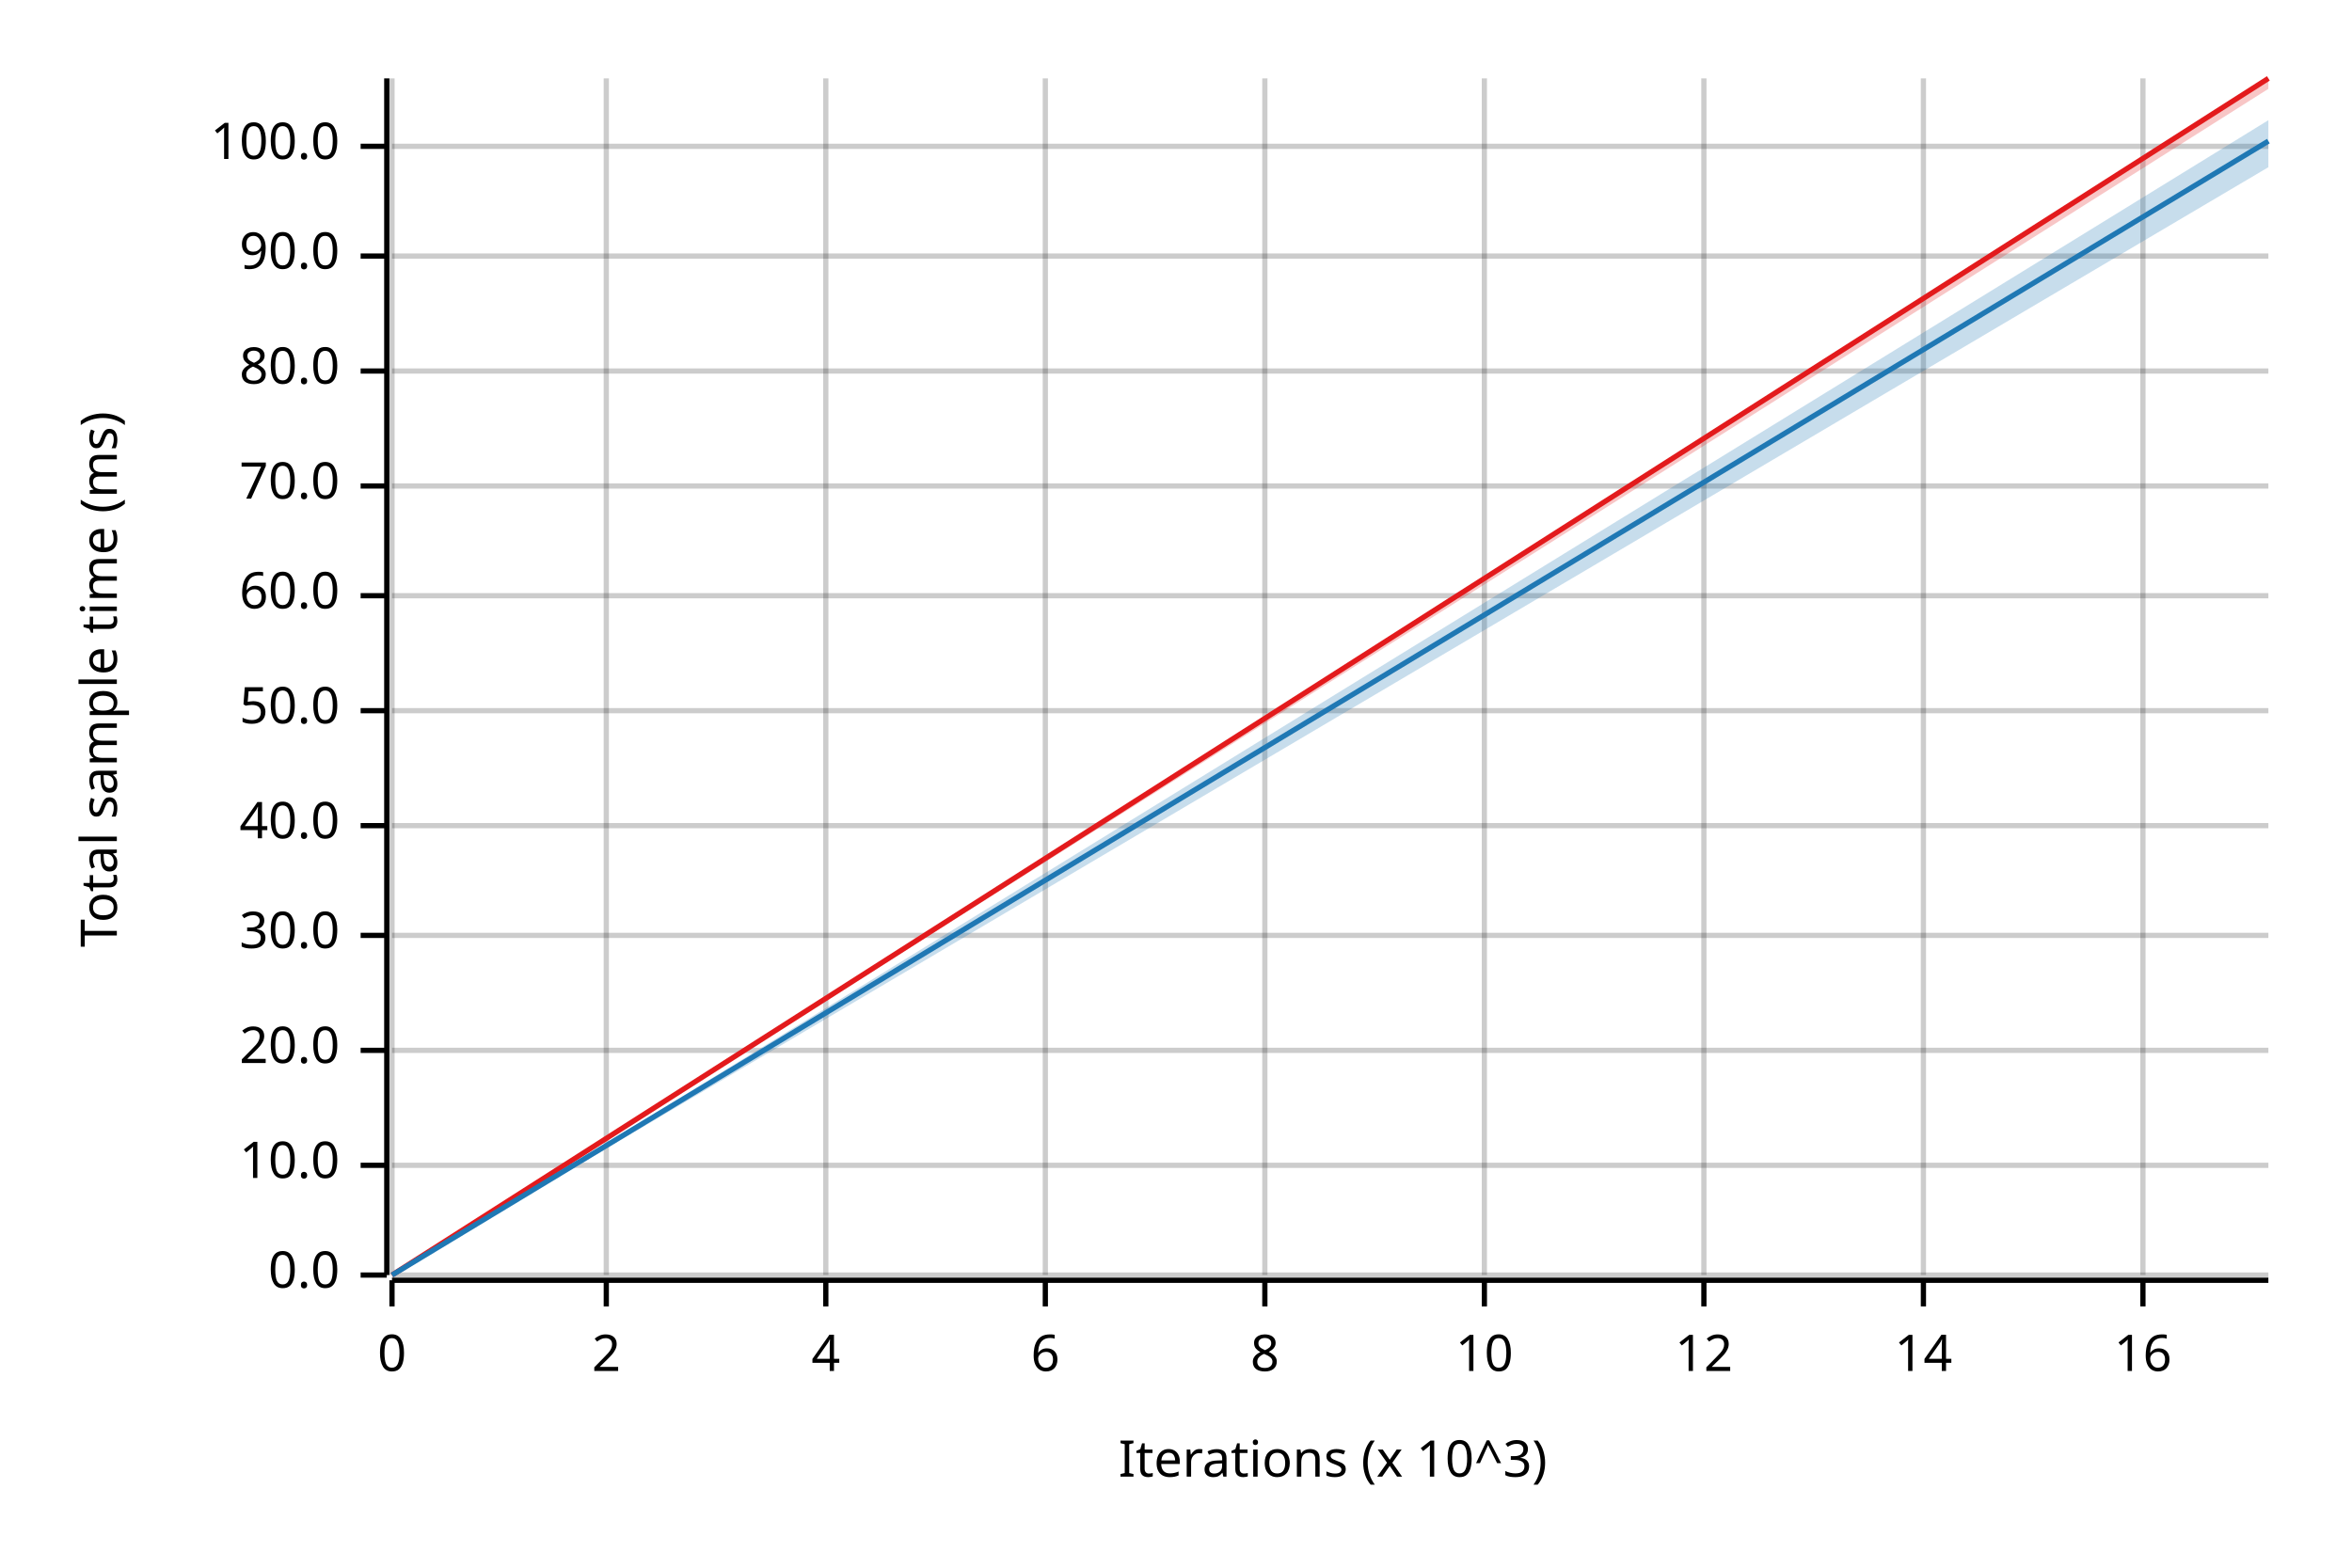
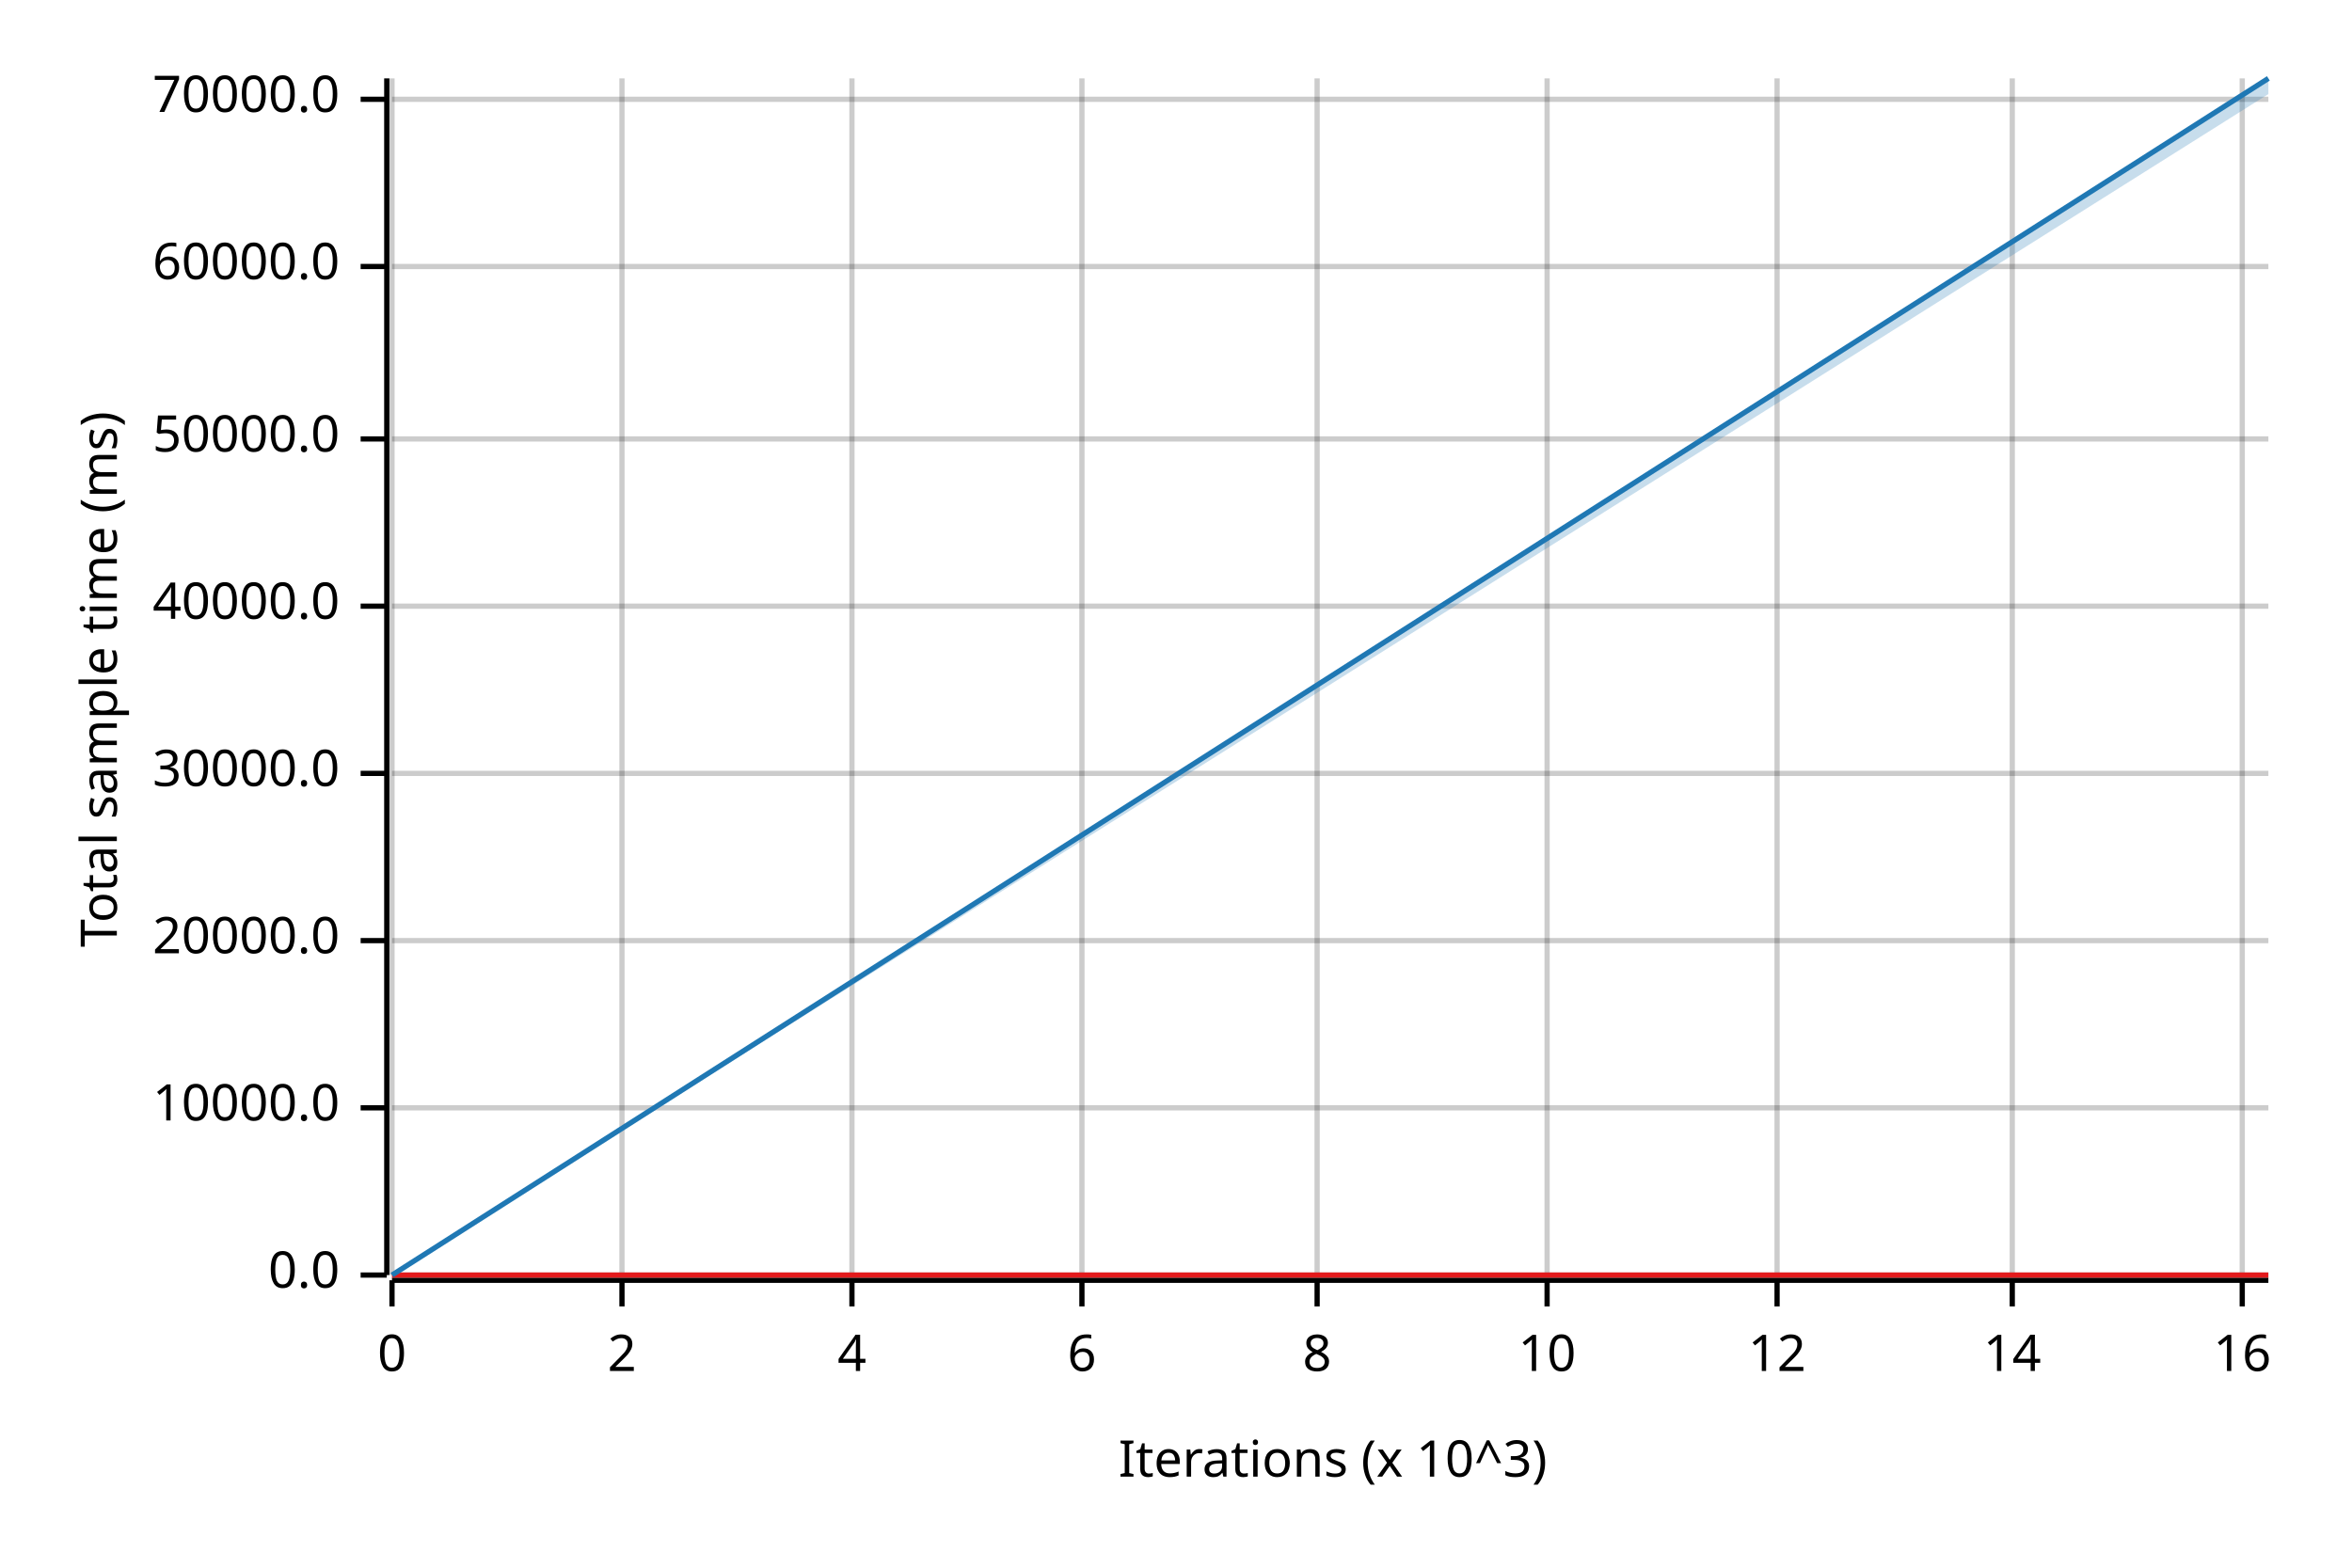
<svg xmlns="http://www.w3.org/2000/svg" width="450" height="300" viewBox="0 0 450 300">
  <text x="15" y="130" dy="0.76em" text-anchor="middle" font-family="sans-serif" font-size="9.677" opacity="1" fill="#000000" transform="rotate(270, 15, 130)">
Total sample time (ms)
</text>
  <text x="255" y="285" dy="-0.5ex" text-anchor="middle" font-family="sans-serif" font-size="9.677" opacity="1" fill="#000000">
Iterations (x 10^3)
</text>
  <line opacity="0.2" stroke="#000000" stroke-width="1" x1="75" y1="244" x2="75" y2="15" />
-   <line opacity="0.2" stroke="#000000" stroke-width="1" x1="116" y1="244" x2="116" y2="15" />
-   <line opacity="0.2" stroke="#000000" stroke-width="1" x1="158" y1="244" x2="158" y2="15" />
-   <line opacity="0.2" stroke="#000000" stroke-width="1" x1="200" y1="244" x2="200" y2="15" />
-   <line opacity="0.2" stroke="#000000" stroke-width="1" x1="242" y1="244" x2="242" y2="15" />
-   <line opacity="0.2" stroke="#000000" stroke-width="1" x1="284" y1="244" x2="284" y2="15" />
-   <line opacity="0.2" stroke="#000000" stroke-width="1" x1="326" y1="244" x2="326" y2="15" />
-   <line opacity="0.2" stroke="#000000" stroke-width="1" x1="368" y1="244" x2="368" y2="15" />
-   <line opacity="0.2" stroke="#000000" stroke-width="1" x1="410" y1="244" x2="410" y2="15" />
+   <line opacity="0.2" stroke="#000000" stroke-width="1" x1="119" y1="244" x2="119" y2="15" />
+   <line opacity="0.2" stroke="#000000" stroke-width="1" x1="163" y1="244" x2="163" y2="15" />
+   <line opacity="0.2" stroke="#000000" stroke-width="1" x1="207" y1="244" x2="207" y2="15" />
+   <line opacity="0.2" stroke="#000000" stroke-width="1" x1="252" y1="244" x2="252" y2="15" />
+   <line opacity="0.2" stroke="#000000" stroke-width="1" x1="296" y1="244" x2="296" y2="15" />
+   <line opacity="0.2" stroke="#000000" stroke-width="1" x1="340" y1="244" x2="340" y2="15" />
+   <line opacity="0.2" stroke="#000000" stroke-width="1" x1="385" y1="244" x2="385" y2="15" />
+   <line opacity="0.2" stroke="#000000" stroke-width="1" x1="429" y1="244" x2="429" y2="15" />
  <line opacity="0.2" stroke="#000000" stroke-width="1" x1="75" y1="244" x2="434" y2="244" />
-   <line opacity="0.2" stroke="#000000" stroke-width="1" x1="75" y1="223" x2="434" y2="223" />
-   <line opacity="0.2" stroke="#000000" stroke-width="1" x1="75" y1="201" x2="434" y2="201" />
-   <line opacity="0.2" stroke="#000000" stroke-width="1" x1="75" y1="179" x2="434" y2="179" />
-   <line opacity="0.2" stroke="#000000" stroke-width="1" x1="75" y1="158" x2="434" y2="158" />
-   <line opacity="0.2" stroke="#000000" stroke-width="1" x1="75" y1="136" x2="434" y2="136" />
-   <line opacity="0.2" stroke="#000000" stroke-width="1" x1="75" y1="114" x2="434" y2="114" />
-   <line opacity="0.2" stroke="#000000" stroke-width="1" x1="75" y1="93" x2="434" y2="93" />
-   <line opacity="0.2" stroke="#000000" stroke-width="1" x1="75" y1="71" x2="434" y2="71" />
-   <line opacity="0.2" stroke="#000000" stroke-width="1" x1="75" y1="49" x2="434" y2="49" />
-   <line opacity="0.2" stroke="#000000" stroke-width="1" x1="75" y1="28" x2="434" y2="28" />
+   <line opacity="0.2" stroke="#000000" stroke-width="1" x1="75" y1="212" x2="434" y2="212" />
+   <line opacity="0.2" stroke="#000000" stroke-width="1" x1="75" y1="180" x2="434" y2="180" />
+   <line opacity="0.2" stroke="#000000" stroke-width="1" x1="75" y1="148" x2="434" y2="148" />
+   <line opacity="0.2" stroke="#000000" stroke-width="1" x1="75" y1="116" x2="434" y2="116" />
+   <line opacity="0.2" stroke="#000000" stroke-width="1" x1="75" y1="84" x2="434" y2="84" />
+   <line opacity="0.2" stroke="#000000" stroke-width="1" x1="75" y1="51" x2="434" y2="51" />
+   <line opacity="0.2" stroke="#000000" stroke-width="1" x1="75" y1="19" x2="434" y2="19" />
  <polyline fill="none" opacity="1" stroke="#000000" stroke-width="1" points="74,15 74,244 " />
  <text x="65" y="244" dy="0.5ex" text-anchor="end" font-family="sans-serif" font-size="9.677" opacity="1" fill="#000000">
0.0
</text>
  <polyline fill="none" opacity="1" stroke="#000000" stroke-width="1" points="69,244 74,244 " />
-   <text x="65" y="223" dy="0.5ex" text-anchor="end" font-family="sans-serif" font-size="9.677" opacity="1" fill="#000000">
- 10.0
+   <text x="65" y="212" dy="0.5ex" text-anchor="end" font-family="sans-serif" font-size="9.677" opacity="1" fill="#000000">
+ 10000.0
</text>
-   <polyline fill="none" opacity="1" stroke="#000000" stroke-width="1" points="69,223 74,223 " />
-   <text x="65" y="201" dy="0.5ex" text-anchor="end" font-family="sans-serif" font-size="9.677" opacity="1" fill="#000000">
- 20.0
+   <polyline fill="none" opacity="1" stroke="#000000" stroke-width="1" points="69,212 74,212 " />
+   <text x="65" y="180" dy="0.5ex" text-anchor="end" font-family="sans-serif" font-size="9.677" opacity="1" fill="#000000">
+ 20000.0
</text>
-   <polyline fill="none" opacity="1" stroke="#000000" stroke-width="1" points="69,201 74,201 " />
-   <text x="65" y="179" dy="0.5ex" text-anchor="end" font-family="sans-serif" font-size="9.677" opacity="1" fill="#000000">
- 30.0
+   <polyline fill="none" opacity="1" stroke="#000000" stroke-width="1" points="69,180 74,180 " />
+   <text x="65" y="148" dy="0.5ex" text-anchor="end" font-family="sans-serif" font-size="9.677" opacity="1" fill="#000000">
+ 30000.0
</text>
-   <polyline fill="none" opacity="1" stroke="#000000" stroke-width="1" points="69,179 74,179 " />
-   <text x="65" y="158" dy="0.5ex" text-anchor="end" font-family="sans-serif" font-size="9.677" opacity="1" fill="#000000">
- 40.0
+   <polyline fill="none" opacity="1" stroke="#000000" stroke-width="1" points="69,148 74,148 " />
+   <text x="65" y="116" dy="0.5ex" text-anchor="end" font-family="sans-serif" font-size="9.677" opacity="1" fill="#000000">
+ 40000.0
</text>
-   <polyline fill="none" opacity="1" stroke="#000000" stroke-width="1" points="69,158 74,158 " />
-   <text x="65" y="136" dy="0.5ex" text-anchor="end" font-family="sans-serif" font-size="9.677" opacity="1" fill="#000000">
- 50.0
+   <polyline fill="none" opacity="1" stroke="#000000" stroke-width="1" points="69,116 74,116 " />
+   <text x="65" y="84" dy="0.5ex" text-anchor="end" font-family="sans-serif" font-size="9.677" opacity="1" fill="#000000">
+ 50000.0
</text>
-   <polyline fill="none" opacity="1" stroke="#000000" stroke-width="1" points="69,136 74,136 " />
-   <text x="65" y="114" dy="0.5ex" text-anchor="end" font-family="sans-serif" font-size="9.677" opacity="1" fill="#000000">
- 60.0
+   <polyline fill="none" opacity="1" stroke="#000000" stroke-width="1" points="69,84 74,84 " />
+   <text x="65" y="51" dy="0.5ex" text-anchor="end" font-family="sans-serif" font-size="9.677" opacity="1" fill="#000000">
+ 60000.0
</text>
-   <polyline fill="none" opacity="1" stroke="#000000" stroke-width="1" points="69,114 74,114 " />
-   <text x="65" y="93" dy="0.5ex" text-anchor="end" font-family="sans-serif" font-size="9.677" opacity="1" fill="#000000">
- 70.0
+   <polyline fill="none" opacity="1" stroke="#000000" stroke-width="1" points="69,51 74,51 " />
+   <text x="65" y="19" dy="0.5ex" text-anchor="end" font-family="sans-serif" font-size="9.677" opacity="1" fill="#000000">
+ 70000.0
</text>
-   <polyline fill="none" opacity="1" stroke="#000000" stroke-width="1" points="69,93 74,93 " />
-   <text x="65" y="71" dy="0.5ex" text-anchor="end" font-family="sans-serif" font-size="9.677" opacity="1" fill="#000000">
- 80.0
- </text>
-   <polyline fill="none" opacity="1" stroke="#000000" stroke-width="1" points="69,71 74,71 " />
-   <text x="65" y="49" dy="0.5ex" text-anchor="end" font-family="sans-serif" font-size="9.677" opacity="1" fill="#000000">
- 90.0
- </text>
-   <polyline fill="none" opacity="1" stroke="#000000" stroke-width="1" points="69,49 74,49 " />
-   <text x="65" y="28" dy="0.5ex" text-anchor="end" font-family="sans-serif" font-size="9.677" opacity="1" fill="#000000">
- 100.0
- </text>
-   <polyline fill="none" opacity="1" stroke="#000000" stroke-width="1" points="69,28 74,28 " />
+   <polyline fill="none" opacity="1" stroke="#000000" stroke-width="1" points="69,19 74,19 " />
  <polyline fill="none" opacity="1" stroke="#000000" stroke-width="1" points="75,245 434,245 " />
  <text x="75" y="255" dy="0.76em" text-anchor="middle" font-family="sans-serif" font-size="9.677" opacity="1" fill="#000000">
0
</text>
  <polyline fill="none" opacity="1" stroke="#000000" stroke-width="1" points="75,245 75,250 " />
-   <text x="116" y="255" dy="0.76em" text-anchor="middle" font-family="sans-serif" font-size="9.677" opacity="1" fill="#000000">
+   <text x="119" y="255" dy="0.76em" text-anchor="middle" font-family="sans-serif" font-size="9.677" opacity="1" fill="#000000">
2
</text>
-   <polyline fill="none" opacity="1" stroke="#000000" stroke-width="1" points="116,245 116,250 " />
-   <text x="158" y="255" dy="0.76em" text-anchor="middle" font-family="sans-serif" font-size="9.677" opacity="1" fill="#000000">
+   <polyline fill="none" opacity="1" stroke="#000000" stroke-width="1" points="119,245 119,250 " />
+   <text x="163" y="255" dy="0.76em" text-anchor="middle" font-family="sans-serif" font-size="9.677" opacity="1" fill="#000000">
4
</text>
-   <polyline fill="none" opacity="1" stroke="#000000" stroke-width="1" points="158,245 158,250 " />
-   <text x="200" y="255" dy="0.76em" text-anchor="middle" font-family="sans-serif" font-size="9.677" opacity="1" fill="#000000">
+   <polyline fill="none" opacity="1" stroke="#000000" stroke-width="1" points="163,245 163,250 " />
+   <text x="207" y="255" dy="0.76em" text-anchor="middle" font-family="sans-serif" font-size="9.677" opacity="1" fill="#000000">
6
</text>
-   <polyline fill="none" opacity="1" stroke="#000000" stroke-width="1" points="200,245 200,250 " />
-   <text x="242" y="255" dy="0.76em" text-anchor="middle" font-family="sans-serif" font-size="9.677" opacity="1" fill="#000000">
+   <polyline fill="none" opacity="1" stroke="#000000" stroke-width="1" points="207,245 207,250 " />
+   <text x="252" y="255" dy="0.76em" text-anchor="middle" font-family="sans-serif" font-size="9.677" opacity="1" fill="#000000">
8
</text>
-   <polyline fill="none" opacity="1" stroke="#000000" stroke-width="1" points="242,245 242,250 " />
-   <text x="284" y="255" dy="0.76em" text-anchor="middle" font-family="sans-serif" font-size="9.677" opacity="1" fill="#000000">
+   <polyline fill="none" opacity="1" stroke="#000000" stroke-width="1" points="252,245 252,250 " />
+   <text x="296" y="255" dy="0.76em" text-anchor="middle" font-family="sans-serif" font-size="9.677" opacity="1" fill="#000000">
10
</text>
-   <polyline fill="none" opacity="1" stroke="#000000" stroke-width="1" points="284,245 284,250 " />
-   <text x="326" y="255" dy="0.76em" text-anchor="middle" font-family="sans-serif" font-size="9.677" opacity="1" fill="#000000">
+   <polyline fill="none" opacity="1" stroke="#000000" stroke-width="1" points="296,245 296,250 " />
+   <text x="340" y="255" dy="0.76em" text-anchor="middle" font-family="sans-serif" font-size="9.677" opacity="1" fill="#000000">
12
</text>
-   <polyline fill="none" opacity="1" stroke="#000000" stroke-width="1" points="326,245 326,250 " />
-   <text x="368" y="255" dy="0.76em" text-anchor="middle" font-family="sans-serif" font-size="9.677" opacity="1" fill="#000000">
+   <polyline fill="none" opacity="1" stroke="#000000" stroke-width="1" points="340,245 340,250 " />
+   <text x="385" y="255" dy="0.76em" text-anchor="middle" font-family="sans-serif" font-size="9.677" opacity="1" fill="#000000">
14
</text>
-   <polyline fill="none" opacity="1" stroke="#000000" stroke-width="1" points="368,245 368,250 " />
-   <text x="410" y="255" dy="0.76em" text-anchor="middle" font-family="sans-serif" font-size="9.677" opacity="1" fill="#000000">
+   <polyline fill="none" opacity="1" stroke="#000000" stroke-width="1" points="385,245 385,250 " />
+   <text x="429" y="255" dy="0.76em" text-anchor="middle" font-family="sans-serif" font-size="9.677" opacity="1" fill="#000000">
16
</text>
-   <polyline fill="none" opacity="1" stroke="#000000" stroke-width="1" points="410,245 410,250 " />
-   <polyline fill="none" opacity="1" stroke="#E31A1C" stroke-width="1" points="75,244 434,15 " />
-   <polygon opacity="0.25" fill="#E31A1C" points="75,244 434,17 434,15 " />
-   <polyline fill="none" opacity="1" stroke="#1F78B4" stroke-width="1" points="75,244 434,27 " />
-   <polygon opacity="0.25" fill="#1F78B4" points="75,244 434,32 434,23 " />
+   <polyline fill="none" opacity="1" stroke="#000000" stroke-width="1" points="429,245 429,250 " />
+   <polyline fill="none" opacity="1" stroke="#E31A1C" stroke-width="1" points="75,244 434,244 " />
+   <polygon opacity="0.25" fill="#E31A1C" points="75,244 434,244 434,244 " />
+   <polyline fill="none" opacity="1" stroke="#1F78B4" stroke-width="1" points="75,244 434,15 " />
+   <polygon opacity="0.25" fill="#1F78B4" points="75,244 434,18 434,15 " />
</svg>
